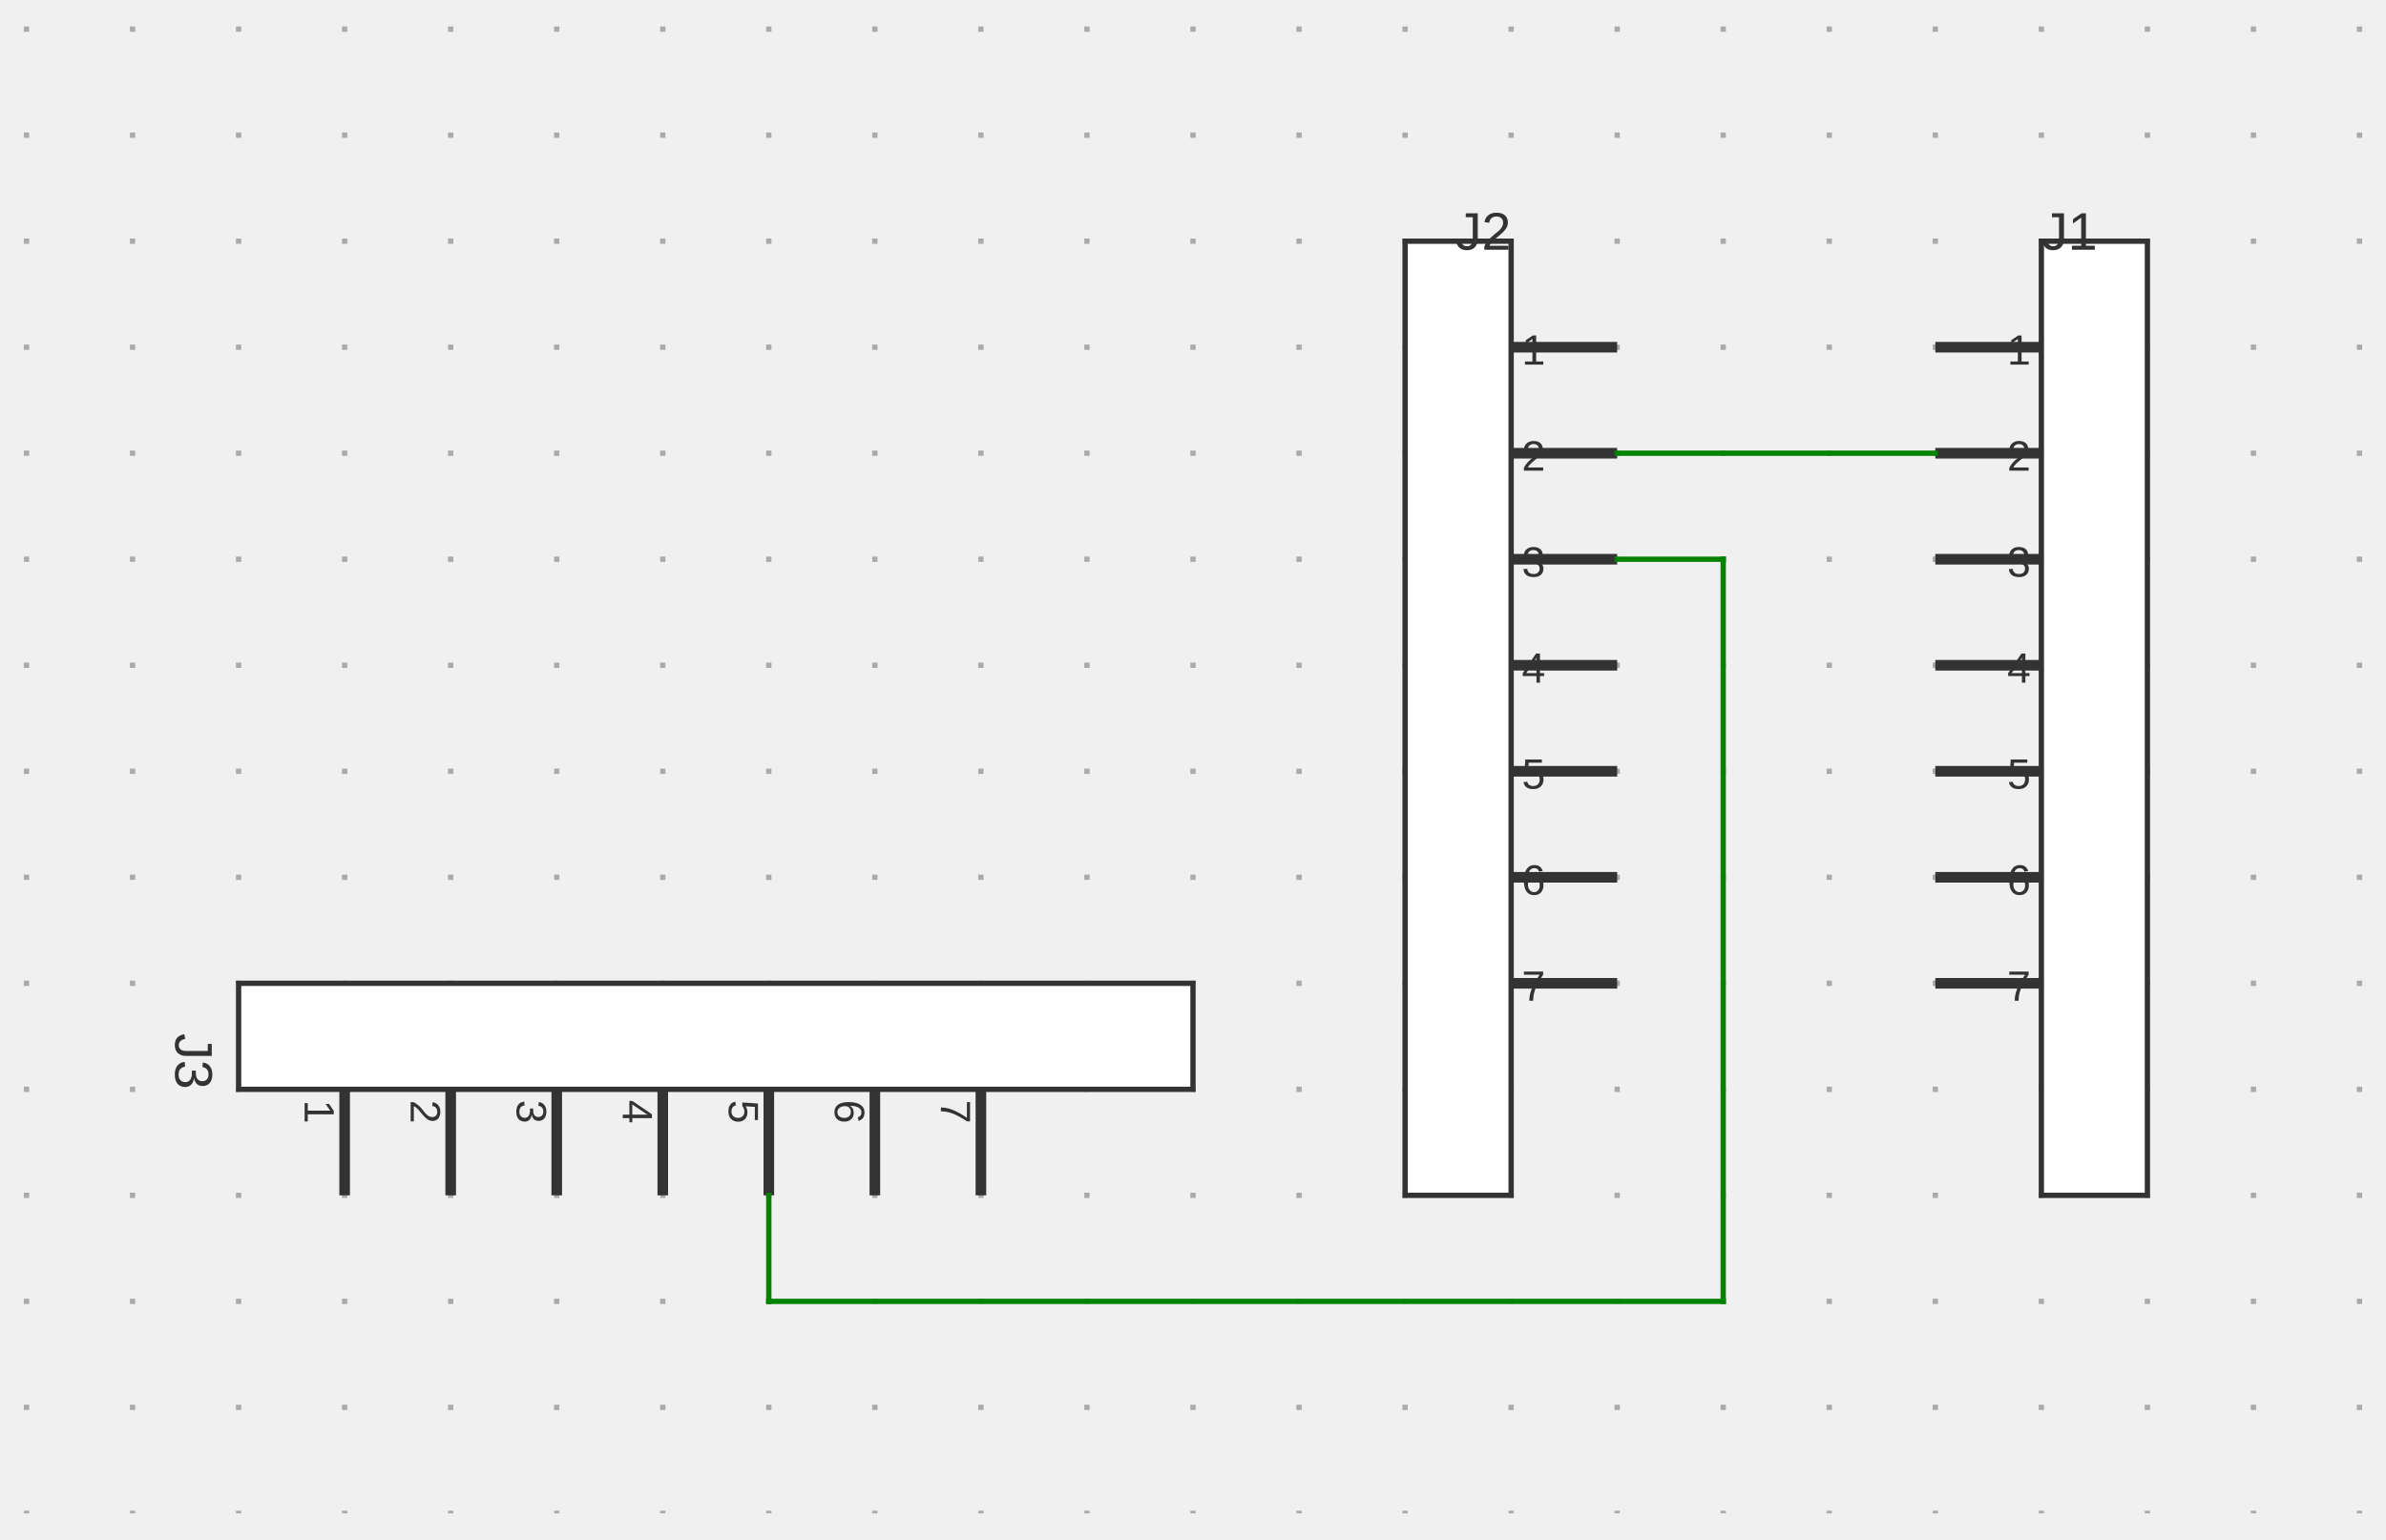
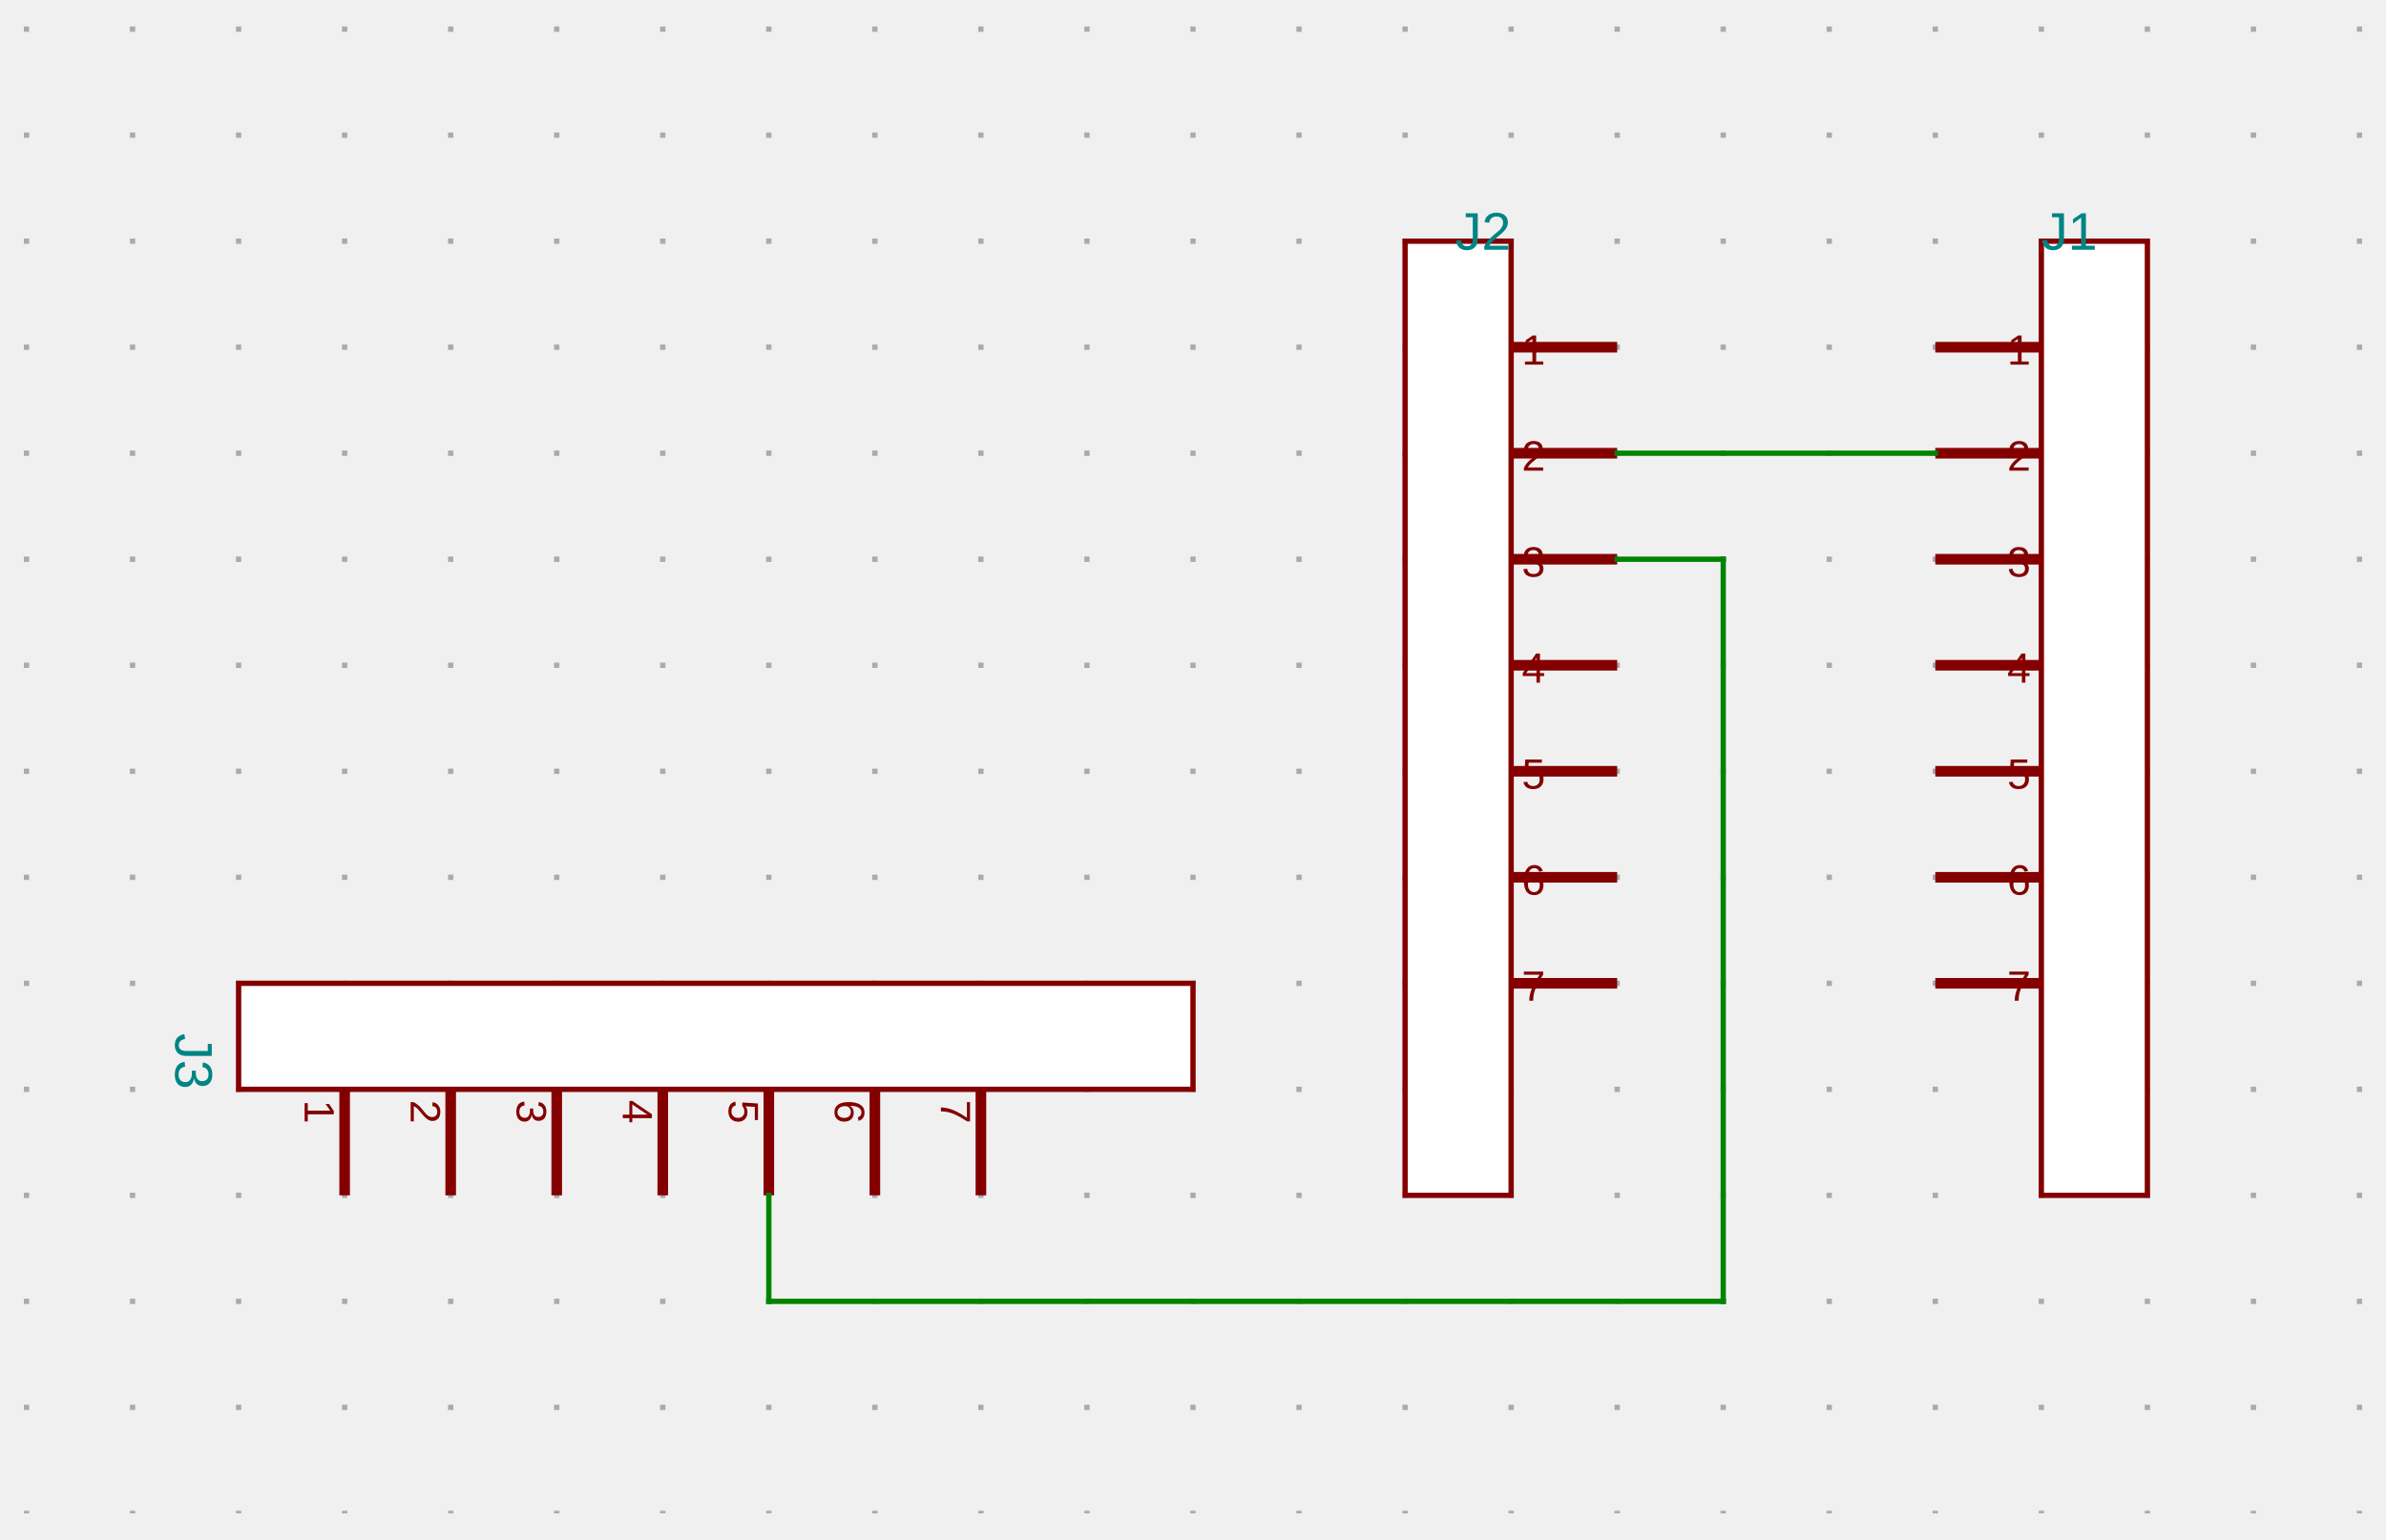
<svg xmlns="http://www.w3.org/2000/svg" xmlns:ns1="http://svgjs.dev/svgjs" version="1.1" width="450" height="290.5" viewBox="-25 -25.5 450 290.5">
  <g transform="matrix(1,0,0,1,0,0)">
    <path d="M -20 -20.5 L -20 260 M 0 -20.5 L 0 260 M 20 -20.5 L 20 260 M 40 -20.5 L 40 260 M 60 -20.5 L 60 260 M 80 -20.5 L 80 260 M 100 -20.5 L 100 260 M 120 -20.5 L 120 260 M 140 -20.5 L 140 260 M 160 -20.5 L 160 260 M 180 -20.5 L 180 260 M 200 -20.5 L 200 260 M 220 -20.5 L 220 260 M 240 -20.5 L 240 260 M 260 -20.5 L 260 260 M 280 -20.5 L 280 260 M 300 -20.5 L 300 260 M 320 -20.5 L 320 260 M 340 -20.5 L 340 260 M 360 -20.5 L 360 260 M 380 -20.5 L 380 260 M 400 -20.5 L 400 260 M 420 -20.5 L 420 260" fill="none" stroke-dasharray="1,19" stroke-width="1" stroke="#aaaaaa" />
  </g>
  <g transform="matrix(1,0,0,1,380,20)">
    <g>
-       <path d="M -20 0 L 0 0 L 0 180 L -20 180 Z" stroke-width="1" stroke="#333333" fill="#ffffff" />
-       <path d="M -40 20 L -20 20 M -40 40 L -20 40 M -40 60 L -20 60 M -40 80 L -20 80 M -40 100 L -20 100 M -40 120 L -20 120 M -40 140 L -20 140" stroke-width="2" stroke="#333333" />
+       <path d="M -20 0 L 0 0 L 0 180 L -20 180 Z" stroke-width="1" stroke="#840000" fill="#ffffff" />
+       <path d="M -40 20 L -20 20" stroke-width="2" stroke="#840000" />
+       <path d="M -40 40 L -20 40" stroke-width="2" stroke="#840000" />
+       <path d="M -40 60 L -20 60" stroke-width="2" stroke="#840000" />
+       <path d="M -40 80 L -20 80" stroke-width="2" stroke="#840000" />
+       <path d="M -40 100 L -20 100" stroke-width="2" stroke="#840000" />
+       <path d="M -40 120 L -20 120" stroke-width="2" stroke="#840000" />
+       <path d="M -40 140 L -20 140" stroke-width="2" stroke="#840000" />
      <g transform="matrix(1,0,0,1,-22,18)">
-         <text fill="#333333" font-family="Open Sans-Regular, Arial" font-size="8" text-anchor="end" dominant-baseline="text-top" font-weight="regular" transform="matrix(1,0,0,1,0,0)" ns1:data="{&quot;leading&quot;:&quot;1.3&quot;}">
+         <text fill="#840000" font-family="Open Sans-Regular, Arial" font-size="8" text-anchor="end" dominant-baseline="text-top" font-weight="regular" transform="matrix(1,0,0,1,0,0)" ns1:data="{&quot;leading&quot;:&quot;1.3&quot;}">
          <tspan dy="0" x="0" ns1:data="{&quot;newLined&quot;:true}">1</tspan>
        </text>
      </g>
      <g transform="matrix(1,0,0,1,-22,38)">
-         <text fill="#333333" font-family="Open Sans-Regular, Arial" font-size="8" text-anchor="end" dominant-baseline="text-top" font-weight="regular" transform="matrix(1,0,0,1,0,0)" ns1:data="{&quot;leading&quot;:&quot;1.3&quot;}">
+         <text fill="#840000" font-family="Open Sans-Regular, Arial" font-size="8" text-anchor="end" dominant-baseline="text-top" font-weight="regular" transform="matrix(1,0,0,1,0,0)" ns1:data="{&quot;leading&quot;:&quot;1.3&quot;}">
          <tspan dy="0" x="0" ns1:data="{&quot;newLined&quot;:true}">2</tspan>
        </text>
      </g>
      <g transform="matrix(1,0,0,1,-22,58)">
-         <text fill="#333333" font-family="Open Sans-Regular, Arial" font-size="8" text-anchor="end" dominant-baseline="text-top" font-weight="regular" transform="matrix(1,0,0,1,0,0)" ns1:data="{&quot;leading&quot;:&quot;1.3&quot;}">
+         <text fill="#840000" font-family="Open Sans-Regular, Arial" font-size="8" text-anchor="end" dominant-baseline="text-top" font-weight="regular" transform="matrix(1,0,0,1,0,0)" ns1:data="{&quot;leading&quot;:&quot;1.3&quot;}">
          <tspan dy="0" x="0" ns1:data="{&quot;newLined&quot;:true}">3</tspan>
        </text>
      </g>
      <g transform="matrix(1,0,0,1,-22,78)">
-         <text fill="#333333" font-family="Open Sans-Regular, Arial" font-size="8" text-anchor="end" dominant-baseline="text-top" font-weight="regular" transform="matrix(1,0,0,1,0,0)" ns1:data="{&quot;leading&quot;:&quot;1.3&quot;}">
+         <text fill="#840000" font-family="Open Sans-Regular, Arial" font-size="8" text-anchor="end" dominant-baseline="text-top" font-weight="regular" transform="matrix(1,0,0,1,0,0)" ns1:data="{&quot;leading&quot;:&quot;1.3&quot;}">
          <tspan dy="0" x="0" ns1:data="{&quot;newLined&quot;:true}">4</tspan>
        </text>
      </g>
      <g transform="matrix(1,0,0,1,-22,98)">
-         <text fill="#333333" font-family="Open Sans-Regular, Arial" font-size="8" text-anchor="end" dominant-baseline="text-top" font-weight="regular" transform="matrix(1,0,0,1,0,0)" ns1:data="{&quot;leading&quot;:&quot;1.3&quot;}">
+         <text fill="#840000" font-family="Open Sans-Regular, Arial" font-size="8" text-anchor="end" dominant-baseline="text-top" font-weight="regular" transform="matrix(1,0,0,1,0,0)" ns1:data="{&quot;leading&quot;:&quot;1.3&quot;}">
          <tspan dy="0" x="0" ns1:data="{&quot;newLined&quot;:true}">5</tspan>
        </text>
      </g>
      <g transform="matrix(1,0,0,1,-22,118)">
-         <text fill="#333333" font-family="Open Sans-Regular, Arial" font-size="8" text-anchor="end" dominant-baseline="text-top" font-weight="regular" transform="matrix(1,0,0,1,0,0)" ns1:data="{&quot;leading&quot;:&quot;1.3&quot;}">
+         <text fill="#840000" font-family="Open Sans-Regular, Arial" font-size="8" text-anchor="end" dominant-baseline="text-top" font-weight="regular" transform="matrix(1,0,0,1,0,0)" ns1:data="{&quot;leading&quot;:&quot;1.3&quot;}">
          <tspan dy="0" x="0" ns1:data="{&quot;newLined&quot;:true}">6</tspan>
        </text>
      </g>
      <g transform="matrix(1,0,0,1,-22,138)">
-         <text fill="#333333" font-family="Open Sans-Regular, Arial" font-size="8" text-anchor="end" dominant-baseline="text-top" font-weight="regular" transform="matrix(1,0,0,1,0,0)" ns1:data="{&quot;leading&quot;:&quot;1.3&quot;}">
+         <text fill="#840000" font-family="Open Sans-Regular, Arial" font-size="8" text-anchor="end" dominant-baseline="text-top" font-weight="regular" transform="matrix(1,0,0,1,0,0)" ns1:data="{&quot;leading&quot;:&quot;1.3&quot;}">
          <tspan dy="0" x="0" ns1:data="{&quot;newLined&quot;:true}">7</tspan>
        </text>
      </g>
      <g transform="matrix(1,0,0,1,-20,-5)">
-         <text fill="#333333" font-family="Open Sans-Regular, Arial" font-size="10" text-anchor="start" dominant-baseline="text-top" font-weight="regular" transform="matrix(1,0,0,1,0,0)" ns1:data="{&quot;leading&quot;:&quot;1.3&quot;}">
+         <text fill="#008484" font-family="Open Sans-Regular, Arial" font-size="10" text-anchor="start" dominant-baseline="text-top" font-weight="regular" transform="matrix(1,0,0,1,0,0)" ns1:data="{&quot;leading&quot;:&quot;1.3&quot;}">
          <tspan dy="0" x="0" ns1:data="{&quot;newLined&quot;:true}">J1</tspan>
        </text>
      </g>
      <g transform="matrix(1,0,0,1,-20,-15)">
-         <text fill="#333333" font-family="Open Sans-Regular, Arial" font-size="10" text-anchor="start" dominant-baseline="text-top" font-weight="regular" transform="matrix(1,0,0,1,0,0)" ns1:data="{&quot;leading&quot;:&quot;1.3&quot;}">
+         <text fill="#008484" font-family="Open Sans-Regular, Arial" font-size="10" text-anchor="start" dominant-baseline="text-top" font-weight="regular" transform="matrix(1,0,0,1,0,0)" ns1:data="{&quot;leading&quot;:&quot;1.3&quot;}">
          <tspan dy="0" x="0" ns1:data="{&quot;newLined&quot;:true}" />
        </text>
      </g>
    </g>
  </g>
  <g transform="matrix(1,0,0,1,240,20)">
    <g>
-       <path d="M 20 0 L 0 0 L 0 180 L 20 180 Z" stroke-width="1" stroke="#333333" fill="#ffffff" />
-       <path d="M 40 20 L 20 20 M 40 40 L 20 40 M 40 60 L 20 60 M 40 80 L 20 80 M 40 100 L 20 100 M 40 120 L 20 120 M 40 140 L 20 140" stroke-width="2" stroke="#333333" />
+       <path d="M 20 0 L 0 0 L 0 180 L 20 180 Z" stroke-width="1" stroke="#840000" fill="#ffffff" />
+       <path d="M 40 20 L 20 20" stroke-width="2" stroke="#840000" />
+       <path d="M 40 40 L 20 40" stroke-width="2" stroke="#840000" />
+       <path d="M 40 60 L 20 60" stroke-width="2" stroke="#840000" />
+       <path d="M 40 80 L 20 80" stroke-width="2" stroke="#840000" />
+       <path d="M 40 100 L 20 100" stroke-width="2" stroke="#840000" />
+       <path d="M 40 120 L 20 120" stroke-width="2" stroke="#840000" />
+       <path d="M 40 140 L 20 140" stroke-width="2" stroke="#840000" />
      <g transform="matrix(1,0,0,1,22,18)">
-         <text fill="#333333" font-family="Open Sans-Regular, Arial" font-size="8" text-anchor="start" dominant-baseline="text-top" font-weight="regular" transform="matrix(1,0,0,1,0,0)" ns1:data="{&quot;leading&quot;:&quot;1.3&quot;}">
+         <text fill="#840000" font-family="Open Sans-Regular, Arial" font-size="8" text-anchor="start" dominant-baseline="text-top" font-weight="regular" transform="matrix(1,0,0,1,0,0)" ns1:data="{&quot;leading&quot;:&quot;1.3&quot;}">
          <tspan dy="0" x="0" ns1:data="{&quot;newLined&quot;:true}">1</tspan>
        </text>
      </g>
      <g transform="matrix(1,0,0,1,22,38)">
-         <text fill="#333333" font-family="Open Sans-Regular, Arial" font-size="8" text-anchor="start" dominant-baseline="text-top" font-weight="regular" transform="matrix(1,0,0,1,0,0)" ns1:data="{&quot;leading&quot;:&quot;1.3&quot;}">
+         <text fill="#840000" font-family="Open Sans-Regular, Arial" font-size="8" text-anchor="start" dominant-baseline="text-top" font-weight="regular" transform="matrix(1,0,0,1,0,0)" ns1:data="{&quot;leading&quot;:&quot;1.3&quot;}">
          <tspan dy="0" x="0" ns1:data="{&quot;newLined&quot;:true}">2</tspan>
        </text>
      </g>
      <g transform="matrix(1,0,0,1,22,58)">
-         <text fill="#333333" font-family="Open Sans-Regular, Arial" font-size="8" text-anchor="start" dominant-baseline="text-top" font-weight="regular" transform="matrix(1,0,0,1,0,0)" ns1:data="{&quot;leading&quot;:&quot;1.3&quot;}">
+         <text fill="#840000" font-family="Open Sans-Regular, Arial" font-size="8" text-anchor="start" dominant-baseline="text-top" font-weight="regular" transform="matrix(1,0,0,1,0,0)" ns1:data="{&quot;leading&quot;:&quot;1.3&quot;}">
          <tspan dy="0" x="0" ns1:data="{&quot;newLined&quot;:true}">3</tspan>
        </text>
      </g>
      <g transform="matrix(1,0,0,1,22,78)">
-         <text fill="#333333" font-family="Open Sans-Regular, Arial" font-size="8" text-anchor="start" dominant-baseline="text-top" font-weight="regular" transform="matrix(1,0,0,1,0,0)" ns1:data="{&quot;leading&quot;:&quot;1.3&quot;}">
+         <text fill="#840000" font-family="Open Sans-Regular, Arial" font-size="8" text-anchor="start" dominant-baseline="text-top" font-weight="regular" transform="matrix(1,0,0,1,0,0)" ns1:data="{&quot;leading&quot;:&quot;1.3&quot;}">
          <tspan dy="0" x="0" ns1:data="{&quot;newLined&quot;:true}">4</tspan>
        </text>
      </g>
      <g transform="matrix(1,0,0,1,22,98)">
-         <text fill="#333333" font-family="Open Sans-Regular, Arial" font-size="8" text-anchor="start" dominant-baseline="text-top" font-weight="regular" transform="matrix(1,0,0,1,0,0)" ns1:data="{&quot;leading&quot;:&quot;1.3&quot;}">
+         <text fill="#840000" font-family="Open Sans-Regular, Arial" font-size="8" text-anchor="start" dominant-baseline="text-top" font-weight="regular" transform="matrix(1,0,0,1,0,0)" ns1:data="{&quot;leading&quot;:&quot;1.3&quot;}">
          <tspan dy="0" x="0" ns1:data="{&quot;newLined&quot;:true}">5</tspan>
        </text>
      </g>
      <g transform="matrix(1,0,0,1,22,118)">
-         <text fill="#333333" font-family="Open Sans-Regular, Arial" font-size="8" text-anchor="start" dominant-baseline="text-top" font-weight="regular" transform="matrix(1,0,0,1,0,0)" ns1:data="{&quot;leading&quot;:&quot;1.3&quot;}">
+         <text fill="#840000" font-family="Open Sans-Regular, Arial" font-size="8" text-anchor="start" dominant-baseline="text-top" font-weight="regular" transform="matrix(1,0,0,1,0,0)" ns1:data="{&quot;leading&quot;:&quot;1.3&quot;}">
          <tspan dy="0" x="0" ns1:data="{&quot;newLined&quot;:true}">6</tspan>
        </text>
      </g>
      <g transform="matrix(1,0,0,1,22,138)">
-         <text fill="#333333" font-family="Open Sans-Regular, Arial" font-size="8" text-anchor="start" dominant-baseline="text-top" font-weight="regular" transform="matrix(1,0,0,1,0,0)" ns1:data="{&quot;leading&quot;:&quot;1.3&quot;}">
+         <text fill="#840000" font-family="Open Sans-Regular, Arial" font-size="8" text-anchor="start" dominant-baseline="text-top" font-weight="regular" transform="matrix(1,0,0,1,0,0)" ns1:data="{&quot;leading&quot;:&quot;1.3&quot;}">
          <tspan dy="0" x="0" ns1:data="{&quot;newLined&quot;:true}">7</tspan>
        </text>
      </g>
      <g transform="matrix(1,0,0,1,20,-5)">
-         <text fill="#333333" font-family="Open Sans-Regular, Arial" font-size="10" text-anchor="end" dominant-baseline="text-top" font-weight="regular" transform="matrix(1,0,0,1,0,0)" ns1:data="{&quot;leading&quot;:&quot;1.3&quot;}">
+         <text fill="#008484" font-family="Open Sans-Regular, Arial" font-size="10" text-anchor="end" dominant-baseline="text-top" font-weight="regular" transform="matrix(1,0,0,1,0,0)" ns1:data="{&quot;leading&quot;:&quot;1.3&quot;}">
          <tspan dy="0" x="0" ns1:data="{&quot;newLined&quot;:true}">J2</tspan>
        </text>
      </g>
      <g transform="matrix(1,0,0,1,20,-15)">
-         <text fill="#333333" font-family="Open Sans-Regular, Arial" font-size="10" text-anchor="end" dominant-baseline="text-top" font-weight="regular" transform="matrix(1,0,0,1,0,0)" ns1:data="{&quot;leading&quot;:&quot;1.3&quot;}">
+         <text fill="#008484" font-family="Open Sans-Regular, Arial" font-size="10" text-anchor="end" dominant-baseline="text-top" font-weight="regular" transform="matrix(1,0,0,1,0,0)" ns1:data="{&quot;leading&quot;:&quot;1.3&quot;}">
          <tspan dy="0" x="0" ns1:data="{&quot;newLined&quot;:true}" />
        </text>
      </g>
    </g>
  </g>
  <g transform="matrix(1,0,0,1,20,160)">
    <g>
-       <path d="M 0 20 L 0 0 L 180 0 L 180 20 Z" stroke-width="1" stroke="#333333" fill="#ffffff" />
-       <path d="M 20 40 L 20 20 M 40 40 L 40 20 M 60 40 L 60 20 M 80 40 L 80 20 M 100 40 L 100 20 M 120 40 L 120 20 M 140 40 L 140 20" stroke-width="2" stroke="#333333" />
+       <path d="M 0 20 L 0 0 L 180 0 L 180 20 Z" stroke-width="1" stroke="#840000" fill="#ffffff" />
+       <path d="M 20 40 L 20 20" stroke-width="2" stroke="#840000" />
+       <path d="M 40 40 L 40 20" stroke-width="2" stroke="#840000" />
+       <path d="M 60 40 L 60 20" stroke-width="2" stroke="#840000" />
+       <path d="M 80 40 L 80 20" stroke-width="2" stroke="#840000" />
+       <path d="M 100 40 L 100 20" stroke-width="2" stroke="#840000" />
+       <path d="M 120 40 L 120 20" stroke-width="2" stroke="#840000" />
+       <path d="M 140 40 L 140 20" stroke-width="2" stroke="#840000" />
      <g transform="matrix(0,1,-1,0,18,22)">
-         <text fill="#333333" font-family="Open Sans-Regular, Arial" font-size="8" text-anchor="start" dominant-baseline="hanging" font-weight="regular" transform="matrix(1,0,0,1,0,0)" ns1:data="{&quot;leading&quot;:&quot;1.3&quot;}">
+         <text fill="#840000" font-family="Open Sans-Regular, Arial" font-size="8" text-anchor="start" dominant-baseline="hanging" font-weight="regular" transform="matrix(1,0,0,1,0,0)" ns1:data="{&quot;leading&quot;:&quot;1.3&quot;}">
          <tspan dy="0" x="0" ns1:data="{&quot;newLined&quot;:true}">1</tspan>
        </text>
      </g>
      <g transform="matrix(0,1,-1,0,38,22)">
-         <text fill="#333333" font-family="Open Sans-Regular, Arial" font-size="8" text-anchor="start" dominant-baseline="hanging" font-weight="regular" transform="matrix(1,0,0,1,0,0)" ns1:data="{&quot;leading&quot;:&quot;1.3&quot;}">
+         <text fill="#840000" font-family="Open Sans-Regular, Arial" font-size="8" text-anchor="start" dominant-baseline="hanging" font-weight="regular" transform="matrix(1,0,0,1,0,0)" ns1:data="{&quot;leading&quot;:&quot;1.3&quot;}">
          <tspan dy="0" x="0" ns1:data="{&quot;newLined&quot;:true}">2</tspan>
        </text>
      </g>
      <g transform="matrix(0,1,-1,0,58,22)">
-         <text fill="#333333" font-family="Open Sans-Regular, Arial" font-size="8" text-anchor="start" dominant-baseline="hanging" font-weight="regular" transform="matrix(1,0,0,1,0,0)" ns1:data="{&quot;leading&quot;:&quot;1.3&quot;}">
+         <text fill="#840000" font-family="Open Sans-Regular, Arial" font-size="8" text-anchor="start" dominant-baseline="hanging" font-weight="regular" transform="matrix(1,0,0,1,0,0)" ns1:data="{&quot;leading&quot;:&quot;1.3&quot;}">
          <tspan dy="0" x="0" ns1:data="{&quot;newLined&quot;:true}">3</tspan>
        </text>
      </g>
      <g transform="matrix(0,1,-1,0,78,22)">
-         <text fill="#333333" font-family="Open Sans-Regular, Arial" font-size="8" text-anchor="start" dominant-baseline="hanging" font-weight="regular" transform="matrix(1,0,0,1,0,0)" ns1:data="{&quot;leading&quot;:&quot;1.3&quot;}">
+         <text fill="#840000" font-family="Open Sans-Regular, Arial" font-size="8" text-anchor="start" dominant-baseline="hanging" font-weight="regular" transform="matrix(1,0,0,1,0,0)" ns1:data="{&quot;leading&quot;:&quot;1.3&quot;}">
          <tspan dy="0" x="0" ns1:data="{&quot;newLined&quot;:true}">4</tspan>
        </text>
      </g>
      <g transform="matrix(0,1,-1,0,98,22)">
-         <text fill="#333333" font-family="Open Sans-Regular, Arial" font-size="8" text-anchor="start" dominant-baseline="hanging" font-weight="regular" transform="matrix(1,0,0,1,0,0)" ns1:data="{&quot;leading&quot;:&quot;1.3&quot;}">
+         <text fill="#840000" font-family="Open Sans-Regular, Arial" font-size="8" text-anchor="start" dominant-baseline="hanging" font-weight="regular" transform="matrix(1,0,0,1,0,0)" ns1:data="{&quot;leading&quot;:&quot;1.3&quot;}">
          <tspan dy="0" x="0" ns1:data="{&quot;newLined&quot;:true}">5</tspan>
        </text>
      </g>
      <g transform="matrix(0,1,-1,0,118,22)">
-         <text fill="#333333" font-family="Open Sans-Regular, Arial" font-size="8" text-anchor="start" dominant-baseline="hanging" font-weight="regular" transform="matrix(1,0,0,1,0,0)" ns1:data="{&quot;leading&quot;:&quot;1.3&quot;}">
+         <text fill="#840000" font-family="Open Sans-Regular, Arial" font-size="8" text-anchor="start" dominant-baseline="hanging" font-weight="regular" transform="matrix(1,0,0,1,0,0)" ns1:data="{&quot;leading&quot;:&quot;1.3&quot;}">
          <tspan dy="0" x="0" ns1:data="{&quot;newLined&quot;:true}">6</tspan>
        </text>
      </g>
      <g transform="matrix(0,1,-1,0,138,22)">
-         <text fill="#333333" font-family="Open Sans-Regular, Arial" font-size="8" text-anchor="start" dominant-baseline="hanging" font-weight="regular" transform="matrix(1,0,0,1,0,0)" ns1:data="{&quot;leading&quot;:&quot;1.3&quot;}">
+         <text fill="#840000" font-family="Open Sans-Regular, Arial" font-size="8" text-anchor="start" dominant-baseline="hanging" font-weight="regular" transform="matrix(1,0,0,1,0,0)" ns1:data="{&quot;leading&quot;:&quot;1.3&quot;}">
          <tspan dy="0" x="0" ns1:data="{&quot;newLined&quot;:true}">7</tspan>
        </text>
      </g>
      <g transform="matrix(0,1,-1,0,-5,20)">
-         <text fill="#333333" font-family="Open Sans-Regular, Arial" font-size="10" text-anchor="end" dominant-baseline="hanging" font-weight="regular" transform="matrix(1,0,0,1,0,0)" ns1:data="{&quot;leading&quot;:&quot;1.3&quot;}">
+         <text fill="#008484" font-family="Open Sans-Regular, Arial" font-size="10" text-anchor="end" dominant-baseline="hanging" font-weight="regular" transform="matrix(1,0,0,1,0,0)" ns1:data="{&quot;leading&quot;:&quot;1.3&quot;}">
          <tspan dy="0" x="0" ns1:data="{&quot;newLined&quot;:true}">J3</tspan>
        </text>
      </g>
      <g transform="matrix(0,1,-1,0,-15,20)">
-         <text fill="#333333" font-family="Open Sans-Regular, Arial" font-size="10" text-anchor="end" dominant-baseline="hanging" font-weight="regular" transform="matrix(1,0,0,1,0,0)" ns1:data="{&quot;leading&quot;:&quot;1.3&quot;}">
+         <text fill="#008484" font-family="Open Sans-Regular, Arial" font-size="10" text-anchor="end" dominant-baseline="hanging" font-weight="regular" transform="matrix(1,0,0,1,0,0)" ns1:data="{&quot;leading&quot;:&quot;1.3&quot;}">
          <tspan dy="0" x="0" ns1:data="{&quot;newLined&quot;:true}" />
        </text>
      </g>
    </g>
  </g>
  <g>
    <line x1="340" y1="60" x2="280" y2="60" stroke-linecap="square" stroke-width="1" stroke="#008400" fill="none" />
    <line x1="280" y1="80" x2="300" y2="80" stroke-linecap="square" stroke-width="1" stroke="#008400" fill="none" />
    <line x1="300" y1="80" x2="300" y2="220" stroke-linecap="square" stroke-width="1" stroke="#008400" fill="none" />
    <line x1="300" y1="220" x2="120" y2="220" stroke-linecap="square" stroke-width="1" stroke="#008400" fill="none" />
    <line x1="120" y1="220" x2="120" y2="200" stroke-linecap="square" stroke-width="1" stroke="#008400" fill="none" />
  </g>
  <g />
</svg>
